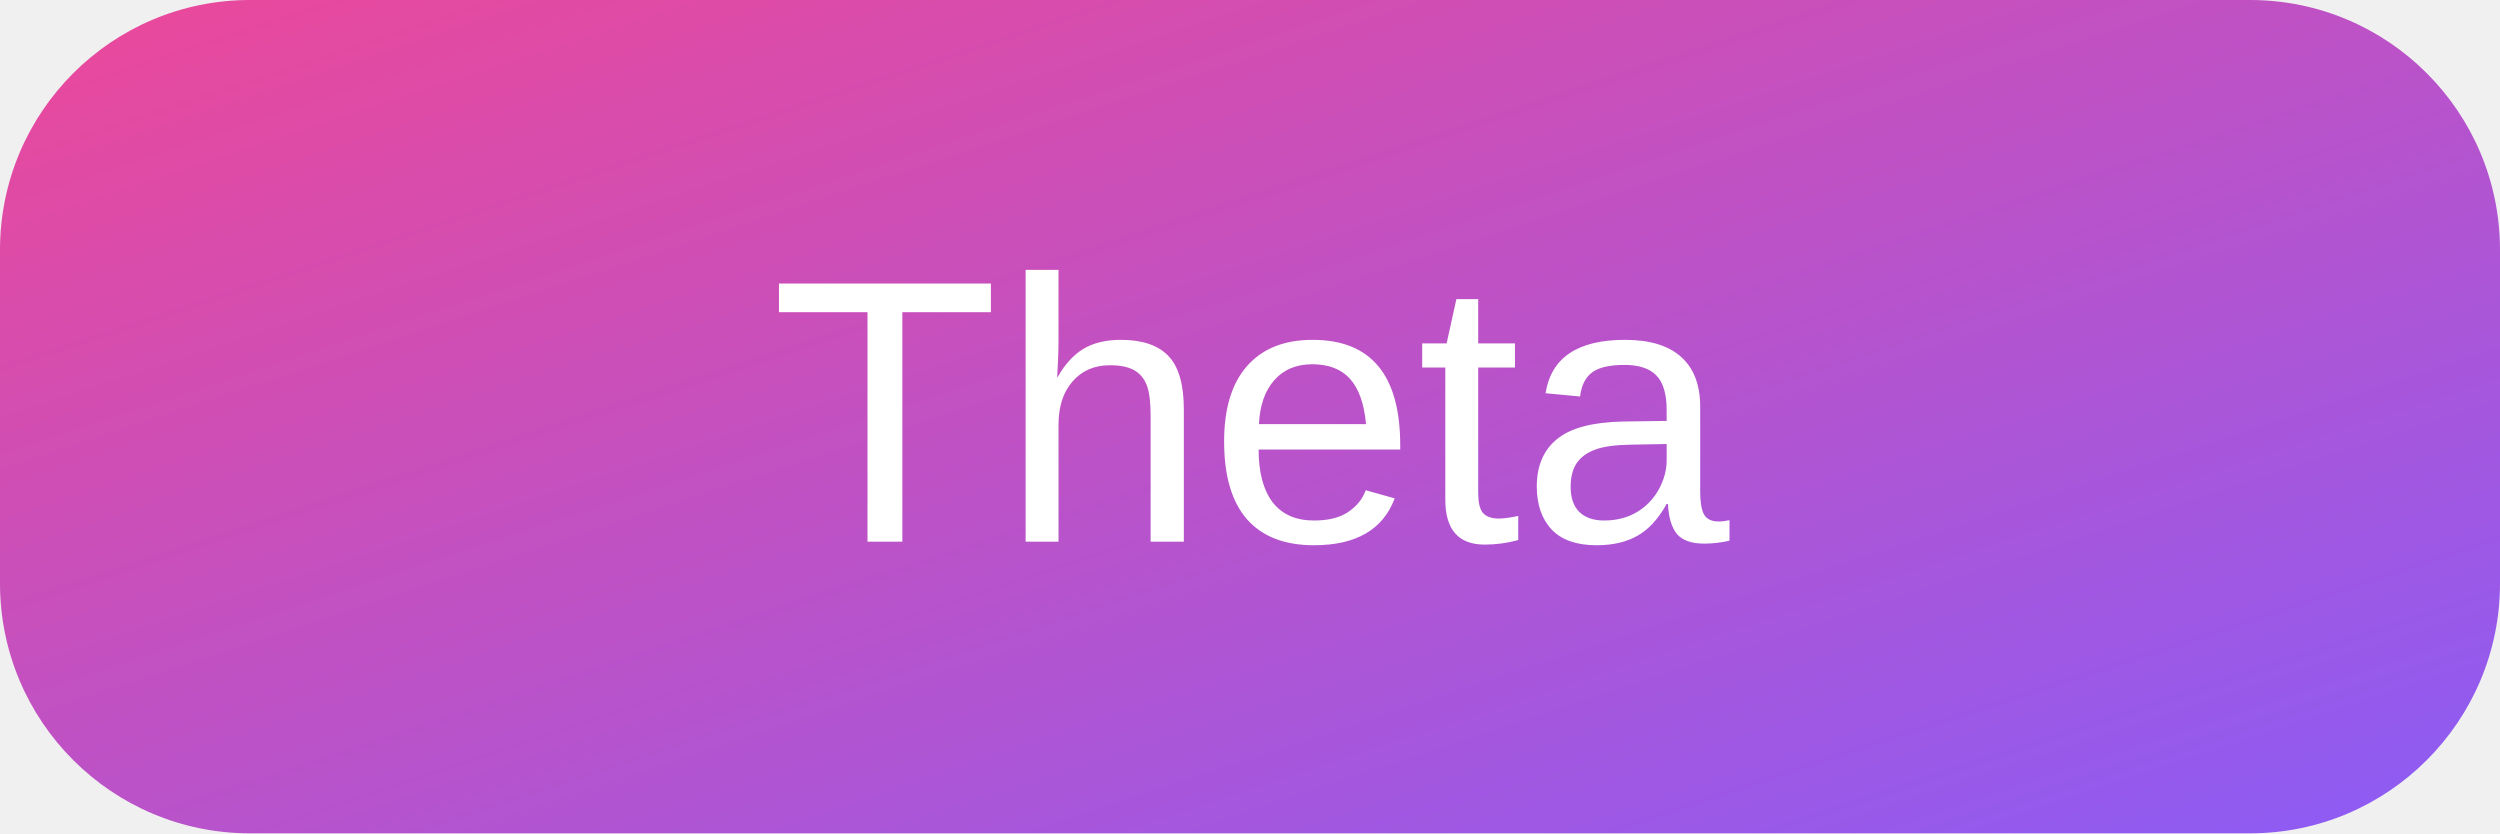
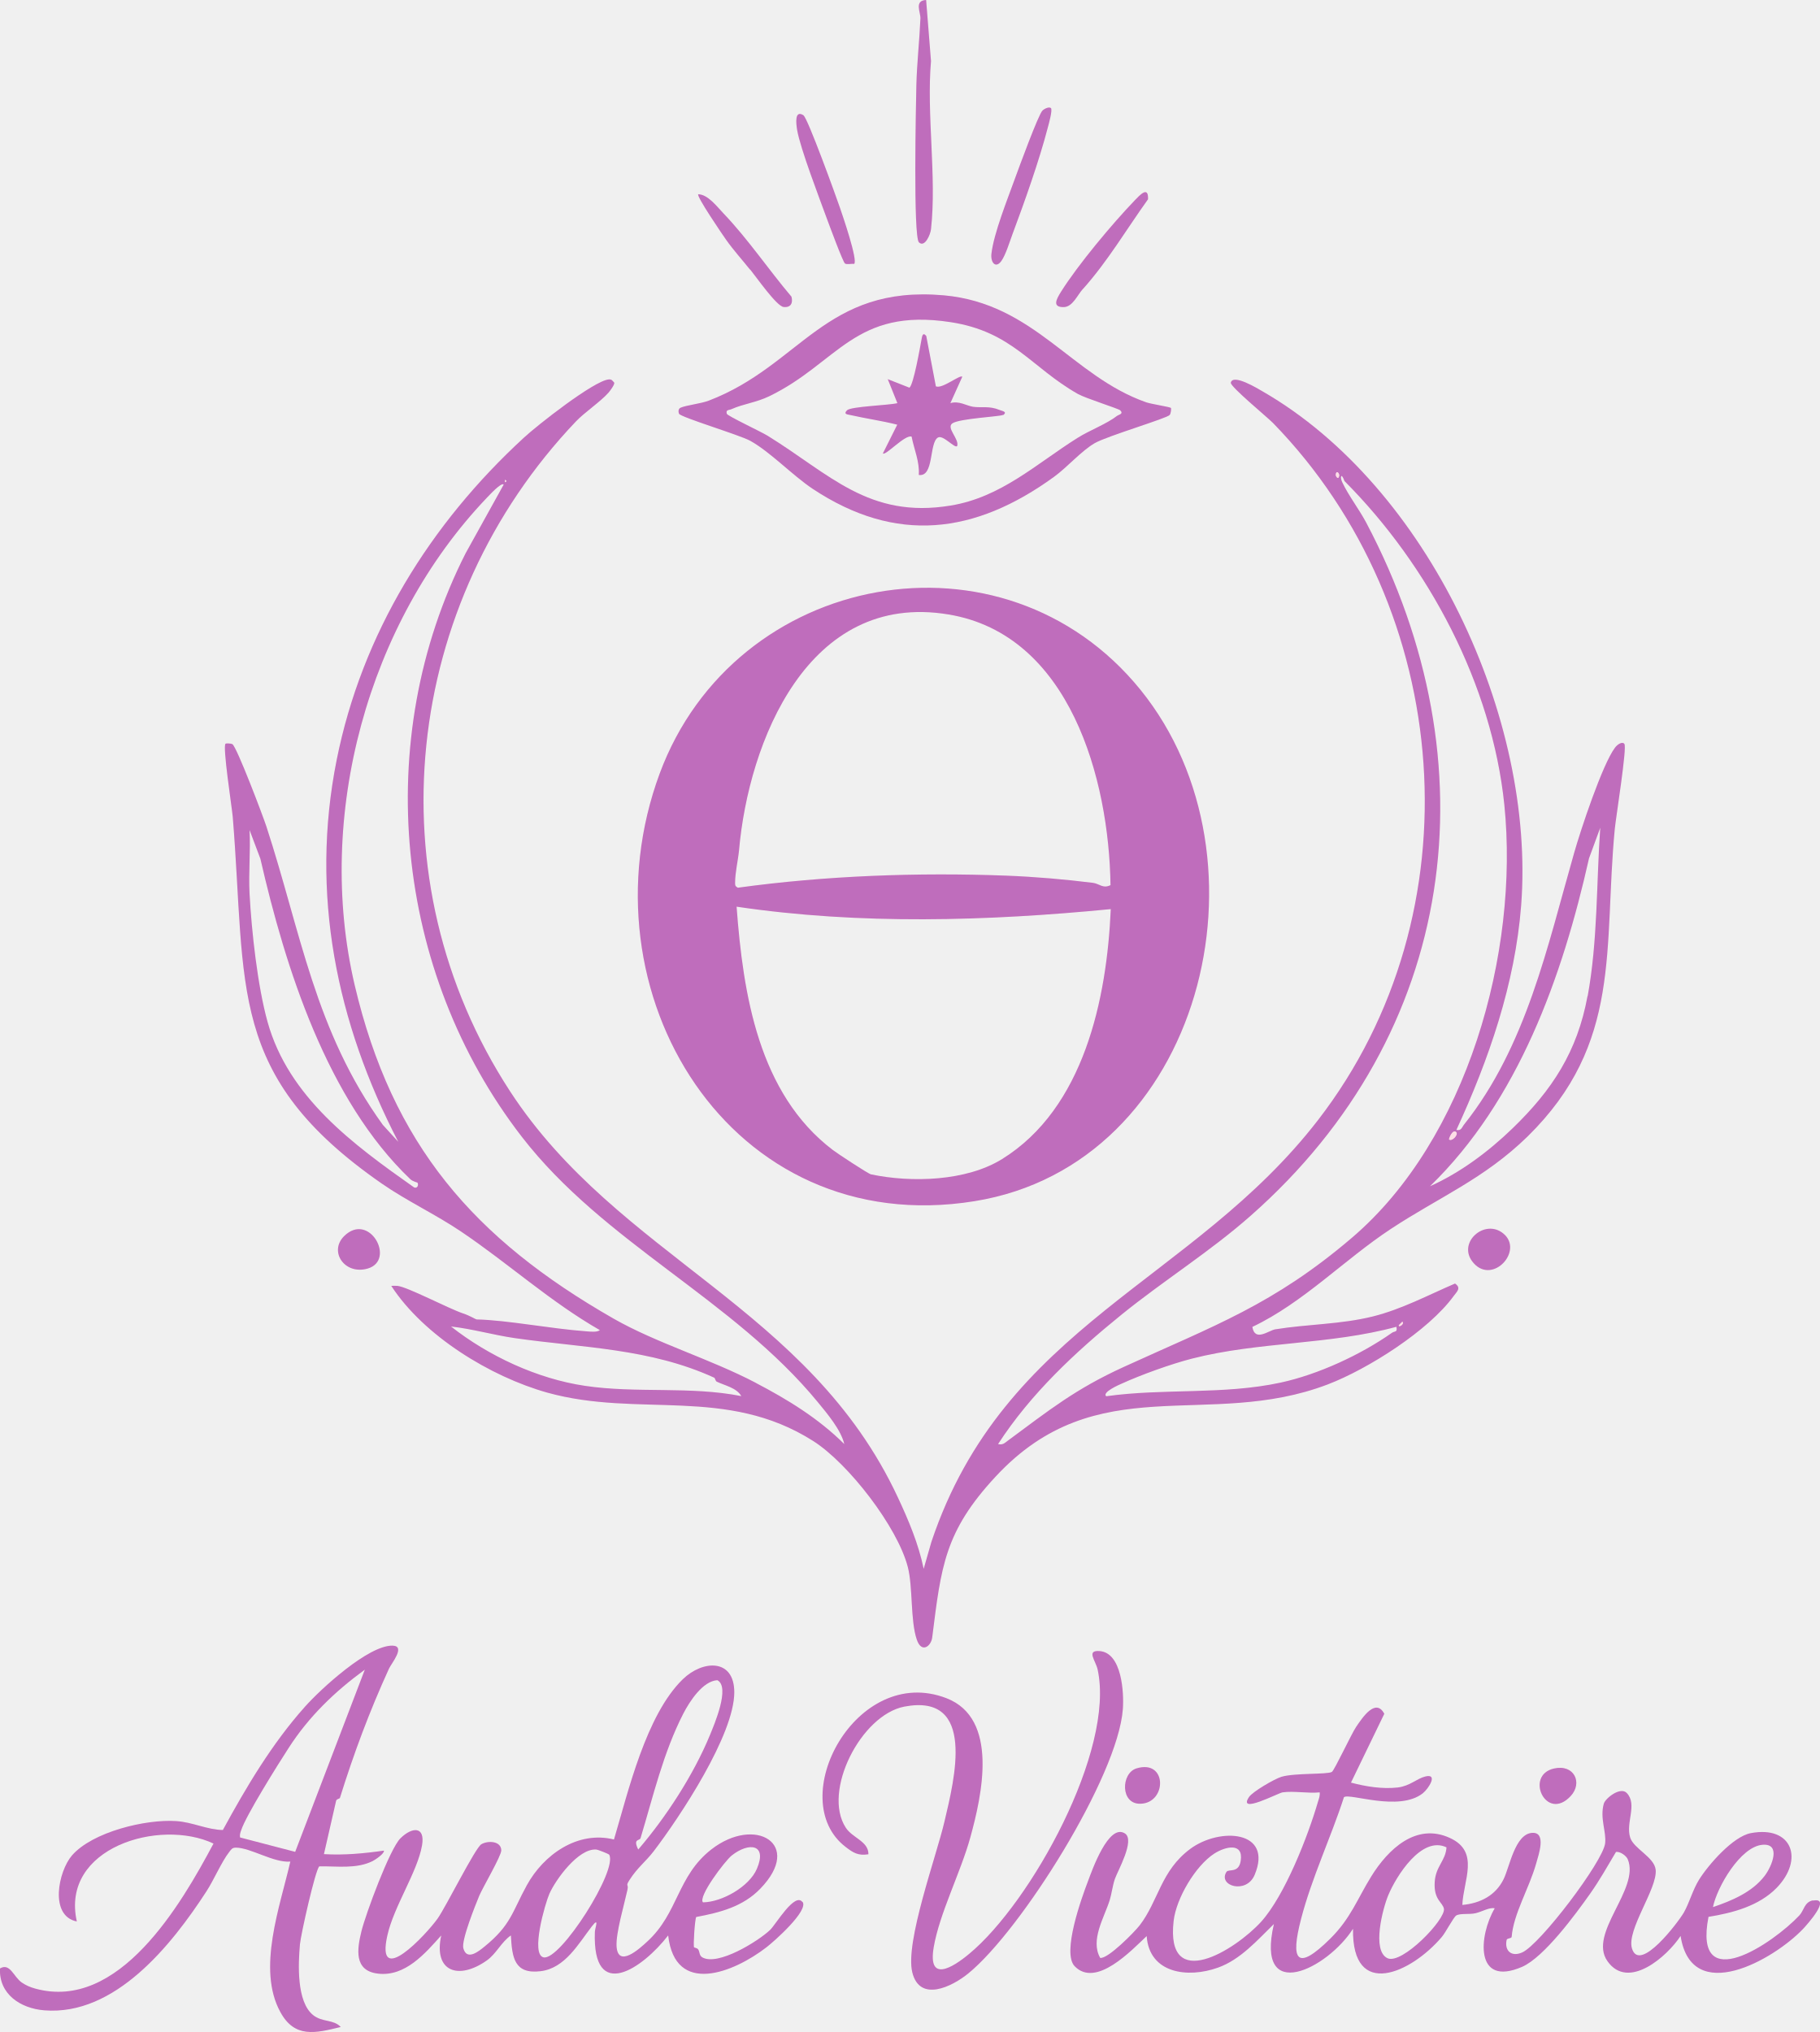
- <svg xmlns="http://www.w3.org/2000/svg" width="120" height="40" viewBox="0 0 120 40" role="img" aria-label="Theta Logo">
+ <svg xmlns="http://www.w3.org/2000/svg" id="Layer_1" data-name="Layer 1" viewBox="0 0 134.34 150">
  <defs>
-     <linearGradient id="g" x1="0" y1="0" x2="1" y2="1">
-       <stop offset="0%" stop-color="#EC4899" />
-       <stop offset="100%" stop-color="#8B5CF6" />
-     </linearGradient>
+     <style>
+       .cls-1 {
+         fill: #fcdee6;
+       }
+ 
+       .cls-2 {
+         fill: #bf6dbc;
+       }
+     </style>
  </defs>
-   <rect rx="12" width="120" height="40" fill="url(#g)" />
-   <text x="60" y="26" text-anchor="middle" font-size="18" font-family="Poppins, Arial, sans-serif" fill="white">Theta</text>
+   <g id="_3pBnTb" data-name="3pBnTb">
+     <g>
+       <path class="cls-1" d="M114.7,130.55c-2.19.5-.57,3.98,1.24,2.03.9-.98.27-2.38-1.24-2.03ZM83.89,130.54c-1.15.35-1.21,2.66.3,2.61,1.95-.06,1.98-3.3-.3-2.61ZM59.24,140.42c-.56-.79-1.98,1.65-2.39,2.04-.88.84-3.86,2.69-5.01,2.03-.24-.14-.18-.4-.3-.58-.08-.12-.29-.13-.31-.16-.07-.15.06-2.08.16-2.24,1.75-.33,3.45-.76,4.73-2.09,3.2-3.3-.38-5.41-3.61-2.9-2.53,1.97-2.43,4.69-4.72,6.79-.6.56-2.18,1.99-2.28.36-.06-.97.57-3.09.8-4.15.11-.49-.18-.23.18-.78.56-.87,1.18-1.33,1.75-2.07,1.94-2.54,5.97-8.62,5.96-11.76-.01-2.5-2.34-2.37-3.8-.95-2.72,2.65-4.02,8.27-5.08,11.83-2.68-.67-5.2,1.12-6.44,3.39-1.09,1.99-1.16,2.92-3.11,4.51-.43.35-1.31,1.08-1.57.13-.16-.58.89-3.19,1.18-3.89.27-.63,1.63-2.94,1.62-3.34-.01-.69-.97-.74-1.47-.45-.46.28-2.6,4.6-3.23,5.49-.85,1.19-4.59,5.19-3.71,1.25.48-2.16,2.22-4.69,2.56-6.65.25-1.45-.74-1.37-1.59-.53-.79.78-2.57,5.6-2.88,6.86-.32,1.31-.58,2.92,1.22,3.13,2.01.24,3.48-1.49,4.67-2.82-.59,2.7,1.29,3.31,3.36,1.85.72-.51,1.06-1.35,1.78-1.85.09,1.62.24,2.88,2.2,2.64,1.8-.22,2.78-2.02,3.77-3.3.59-.76.24.11.23.39-.2,5.29,3.55,2.68,5.41.27.51,4.5,4.84,2.74,7.25.88.55-.42,3.13-2.7,2.67-3.36ZM54.01,136.97c1.25-.99,2.65-.87,1.86.98-.56,1.32-2.57,2.46-3.98,2.48-.39-.4,1.61-3.05,2.12-3.46ZM47.28,135.69c.93-3.08,1.68-6.32,3.16-9.2.47-.91,1.44-2.4,2.51-2.46.97.49-.23,3.28-.55,4.06-1.21,2.93-3.23,6.04-5.29,8.44-.41-.82.1-.63.17-.84ZM40.12,144.49c-.97-.22.12-3.99.43-4.69.47-1.06,2.14-3.36,3.45-3.27.13,0,.93.33.96.37.69,1.1-3.61,7.87-4.84,7.59ZM81.17,121.88c-1.01-.07-.29.69-.14,1.36,1.3,5.97-4.92,17.22-9.48,20.99-1.26,1.04-3.06,2.14-2.62-.49.42-2.48,2-5.55,2.7-8.1.85-3.11,2.13-8.78-1.76-10.28-6.66-2.57-12.02,7.48-7.44,10.98.56.43.92.66,1.68.53.01-.95-1.17-1.19-1.67-1.95-1.75-2.69,1.12-8.33,4.32-8.94,5.34-1.03,3.68,5.38,2.97,8.46-.6,2.59-2.96,8.87-2.38,11.16.56,2.23,2.93,1.06,4.14.07,3.89-3.18,11.04-14.52,11.4-19.5.09-1.23-.06-4.17-1.72-4.29ZM25.08,132.75c1.04-3.33,2.18-6.39,3.63-9.57.17-.38,1.27-1.68.26-1.7-1.78-.03-5.29,3.19-6.47,4.52-2.42,2.71-4.32,5.91-6.05,9.09-1.17-.02-2.22-.58-3.45-.66-2.23-.15-6.17.79-7.69,2.54-1.01,1.18-1.68,4.46.36,4.87-1.22-5.45,6.12-7.63,10.09-5.75-2.39,4.49-6.99,12.43-13.18,10.7-.36-.1-.66-.23-.97-.44-.61-.42-.87-1.48-1.61-1.04-.09,1.9,1.52,2.95,3.27,3.09,5.23.42,9.4-4.83,11.96-8.77.56-.86,1.12-2.19,1.69-2.92.15-.19.21-.32.49-.32,1.08,0,2.79,1.13,4.02,1.03-.75,3.29-2.48,7.92-.74,11.1,1.06,1.95,2.58,1.57,4.46,1.11-.54-.58-1.36-.33-2.04-.88-1.23-.99-1.1-3.77-.97-5.23.06-.69,1.14-5.52,1.43-5.75,1.31-.02,2.74.21,3.94-.39.16-.08.87-.54.83-.77-1.47.21-2.93.35-4.43.26l.9-3.94c.04-.14.26-.15.27-.2ZM21.78,136.7l-4.06-1.06c-.04-.19.02-.36.08-.53.35-1.09,2.74-4.9,3.5-6.07,1.49-2.32,3.41-4.17,5.63-5.79l-5.14,13.45ZM25.39,91.26c-1.13,1.14.06,2.88,1.76,2.38,2.09-.62.09-4.24-1.76-2.38ZM110.98,91.07c-1.4-1.18-3.53.73-2.19,2.19,1.42,1.55,3.69-.94,2.19-2.19ZM84.19,50.93c-10.12-12.5-29.96-8.79-35.5,6.18-5.95,16.11,5.2,34.47,23.24,31.56,16.82-2.71,22.38-25.23,12.26-37.74ZM54.26,65.16c0-.75.22-1.66.29-2.39.7-7.97,5.07-19.15,15.47-17.41,8.96,1.49,11.84,12.16,11.95,19.98-.56.28-.82-.11-1.3-.17-2.08-.26-4.29-.45-6.38-.53-6.55-.25-13.36,0-19.83.89-.19-.12-.2-.15-.2-.36ZM73.97,85.56c-2.64,1.64-6.69,1.76-9.68,1.13-.22-.05-2.51-1.56-2.82-1.8-5.48-4.17-6.62-11.5-7.1-17.96,9.11,1.35,18.47,1.07,27.62.18-.29,6.64-1.98,14.7-8.02,18.45ZM119.89,54.9c-.17-.18-.52.07-.68.29-.93,1.22-2.55,6.12-3.02,7.78-1.97,6.88-3.52,14.26-8.12,20.04-.17.21-.2.48-.57.4,2.4-5.21,4.33-10.78,4.78-16.56,1.07-13.81-6.86-30.91-19.07-37.95-.36-.21-2.21-1.34-2.36-.65-.06.28,2.7,2.55,3.12,2.98,13.37,13.73,15.13,36.16,3.32,51.45-9.25,11.97-23.16,15.1-28.54,31.14l-.57,1.99c-.38-1.84-1.11-3.57-1.9-5.26-6.55-14.06-20.62-17.71-28.63-29.99-10.21-15.66-7.89-36.06,4.87-49.46.64-.67,1.81-1.45,2.4-2.12.12-.14.45-.58.42-.73-.14-.15-.18-.26-.41-.24-1.1.1-5.28,3.39-6.25,4.29-6.92,6.36-11.96,14.45-13.83,23.8-1.97,9.87-.02,19.38,4.55,28.19l-1.14-1.25c-5.02-6.94-6.05-14.23-8.6-22.04-.25-.76-2.19-5.89-2.51-6.07-.1-.05-.45-.07-.5-.03-.24.15.47,4.71.53,5.4,1.03,12.63-.46,19.11,11,27.07,1.86,1.29,3.97,2.27,5.85,3.54,3.46,2.33,6.6,5.19,10.25,7.28-.22.17-.7.11-.97.09-2.73-.2-5.85-.83-8.13-.88-.06,0-.5-.28-.99-.44-1.1-.37-4.14-1.98-4.87-2.04-.15-.01-.3,0-.44,0,2.4,3.69,7.31,6.7,11.51,7.88,6.75,1.88,13.22-.5,19.63,3.57,2.6,1.65,6.23,6.35,6.99,9.31.38,1.47.18,3.94.66,5.35.35,1.04,1.06.5,1.14-.16.66-5.24.91-7.81,4.68-11.87,7.51-8.09,15.62-3.4,24.53-6.81,2.95-1.13,7.42-3.96,9.28-6.52.24-.33.58-.59.1-.92-2,.86-3.94,1.9-6.07,2.43-2.38.59-4.8.56-7.2.95-.48.08-1.51.95-1.69-.18,3.75-1.78,6.79-4.97,10.22-7.23,3.58-2.36,6.88-3.69,10.09-6.82,7.02-6.89,5.6-13.9,6.44-22.69.08-.84.92-6.06.71-6.29ZM30.56,87.65c-4.48-3.16-9.26-6.65-10.81-12.21-.74-2.66-1.18-6.68-1.33-9.47-.08-1.56.08-3.14,0-4.7l.8,2.12c1.85,8.07,4.93,17.8,11.06,23.65.19.18.51.24.53.26.1.11.04.47-.26.35ZM43.17,102.3c-3.51-.52-7.11-2.2-9.88-4.38,1.59.18,3.13.63,4.72.86,5.03.72,9.97.75,14.71,2.92.06.03.09.24.18.29.6.29,1.47.45,1.82,1.07-3.77-.75-7.75-.19-11.55-.76ZM55.79,102.08c-3.4-1.78-7.35-2.94-10.5-4.74-10.3-5.89-16.34-12.83-19.11-24.62-2.92-12.45.94-26.74,9.76-35.98.16-.16,1.06-1.16,1.24-.97l-2.81,5.07c-6.98,13.76-5.26,30.91,4.15,43.08,6.08,7.86,15.58,11.96,21.85,19.59.69.84,1.71,2.05,1.95,3.09-1.9-1.89-4.18-3.29-6.54-4.52ZM103.07,97.93c.1.45-.12.31-.33.46-2.3,1.62-5.44,3.07-8.2,3.67-4.25.92-8.61.41-12.89,1.01-.32-.3.98-.86,1.12-.92,1.44-.66,3.69-1.47,5.22-1.86,4.92-1.26,10.18-1.01,15.09-2.35ZM99.79,91.37c-5.8,4.95-10.16,6.48-16.85,9.54-3.57,1.63-5.49,3.18-8.55,5.44-.24.18-.37.33-.72.25,2.42-3.73,5.69-6.78,9.12-9.56,3.1-2.51,6.53-4.65,9.53-7.3,15.27-13.46,17.92-33.37,8.53-51.15-.53-1-1.31-2-1.78-3-.17-.35-.08-.77.17-.08,6.21,6.23,10.89,15.02,11.8,23.9,1.11,10.9-2.74,24.7-11.25,31.96ZM117.18,73.53c-.75,4.1-2.61,6.94-5.54,9.77-1.77,1.71-3.84,3.26-6.09,4.27,6.53-6.34,9.78-15.48,11.74-24.21l.83-2.26c-.29,4.14-.18,8.33-.93,12.44ZM86.42,30.11c-.06-.07-1.47-.29-1.81-.41-5.51-1.93-8.26-7.3-14.95-7.9-8.78-.77-10.55,5.17-17.33,7.77-.63.24-1.68.34-2.1.53-.18.08-.16.32-.11.44.11.26,4.46,1.56,5.26,2,1.49.83,3.09,2.53,4.6,3.54,6.16,4.09,11.98,3.36,17.82-.88.99-.72,2.02-1.92,3.01-2.49.9-.52,5.36-1.84,5.53-2.08.09-.12.13-.47.08-.54ZM82.48,30.68c-.79.62-2.07,1.09-2.95,1.65-3.04,1.91-5.63,4.38-9.36,4.99-6.04,1-8.93-2.33-13.52-5.16-.49-.3-2.94-1.45-3-1.61-.1-.33.17-.26.35-.35.88-.39,1.83-.49,2.78-.95,5.08-2.46,6.29-6.56,13.38-5.47,4.57.7,5.93,3.33,9.4,5.3.56.32,3.02,1.09,3.13,1.21.26.27-.1.31-.22.4ZM73.78,30.26c-.79-.33-1.36-.15-1.97-.24-.5-.08-1.03-.46-1.68-.27l.88-1.95c-.17-.17-1.49.93-1.95.71l-.71-3.72c-.27-.33-.31.05-.35.27-.1.58-.58,3.31-.89,3.55l-1.6-.63.71,1.77c-.61.17-3.44.24-3.72.53-.29.3.05.3.26.35,1.14.26,2.32.42,3.45.71l-1.06,2.12c.19.2,1.63-1.41,2.12-1.24.19.94.61,1.85.53,2.83,1.14.18.75-2.37,1.41-2.76.38-.23,1.24.82,1.42.63.18-.52-.84-1.35-.35-1.68.53-.36,3.55-.5,3.72-.62.34-.25-.09-.31-.25-.37ZM58.41,21.91c-1.68-1.98-3.21-4.26-5.01-6.15-.48-.51-1.15-1.4-1.86-1.41-.15.14,1.81,3.01,2.05,3.35.55.78,1.18,1.47,1.78,2.21.44.55,1.94,2.71,2.46,2.77.53.06.71-.29.58-.76ZM83.76,14.78c-1.68,1.74-4.19,4.74-5.46,6.76-.32.51-.68,1.14.22,1.12.65-.02,1.01-.89,1.41-1.35,1.83-2.04,3.2-4.39,4.8-6.62.04-1.03-.62-.29-.98.08ZM61.99,15.31c-.28-.82-2.37-6.6-2.68-6.79-.67-.42-.55.6-.47,1.09.24,1.38,1.64,5.02,2.18,6.5.16.43,1.19,3.25,1.35,3.35.16.1.48,0,.68.03.29-.27-.86-3.59-1.06-4.17ZM77.57,7.97c-.11-.11-.45.02-.62.18-.3.28-1.78,4.3-2.04,5.04-.54,1.51-1.56,4.04-1.73,5.54-.08.66.32,1.1.73.53.32-.44.62-1.44.83-2,.89-2.37,1.97-5.42,2.6-7.85.07-.27.36-1.31.23-1.45ZM68.72,4.51L68.36,0c-.89.04-.4.92-.42,1.36-.07,1.63-.26,3.31-.3,4.92-.04,1.41-.24,11.21.19,11.61.43.41.84-.58.89-.97.43-3.85-.34-8.47,0-12.41Z" />
+       <path class="cls-2" d="M119.89,54.9c-.17-.18-.52.07-.68.29-.93,1.22-2.55,6.12-3.02,7.78-1.97,6.88-3.52,14.26-8.12,20.04-.17.21-.2.48-.57.4,2.4-5.21,4.33-10.78,4.78-16.56,1.07-13.81-6.86-30.91-19.07-37.95-.36-.21-2.21-1.34-2.36-.65-.06.28,2.7,2.55,3.12,2.98,13.37,13.73,15.13,36.16,3.32,51.45-9.25,11.97-23.16,15.1-28.54,31.14l-.57,1.99c-.38-1.84-1.11-3.57-1.9-5.26-6.55-14.06-20.62-17.71-28.63-29.99-10.21-15.66-7.89-36.06,4.87-49.46.64-.67,1.81-1.45,2.4-2.12.12-.14.45-.58.42-.73-.14-.15-.18-.26-.41-.24-1.1.1-5.28,3.39-6.25,4.29-6.92,6.36-11.96,14.45-13.83,23.8-1.97,9.87-.02,19.38,4.55,28.19l-1.14-1.25c-5.02-6.94-6.05-14.23-8.6-22.04-.25-.76-2.19-5.89-2.51-6.07-.1-.05-.45-.07-.5-.03-.24.15.47,4.71.53,5.4,1.03,12.63-.46,19.11,11,27.07,1.86,1.29,3.97,2.27,5.85,3.54,3.46,2.33,6.6,5.19,10.25,7.28-.22.17-.7.11-.97.09-2.73-.2-5.85-.83-8.13-.88-.06,0-.5-.28-.99-.44-1.1-.37-4.14-1.98-4.87-2.04-.15-.01-.3,0-.44,0,2.4,3.69,7.31,6.7,11.51,7.88,6.75,1.88,13.22-.5,19.63,3.57,2.6,1.65,6.23,6.35,6.99,9.31.38,1.47.18,3.94.66,5.35.35,1.04,1.06.5,1.14-.16.66-5.24.91-7.81,4.68-11.87,7.51-8.09,15.62-3.4,24.53-6.81,2.95-1.13,7.42-3.96,9.28-6.52.24-.33.58-.59.1-.92-2,.86-3.94,1.9-6.07,2.43-2.38.59-4.8.56-7.2.95-.48.08-1.51.95-1.69-.18,3.75-1.78,6.79-4.97,10.22-7.23,3.58-2.36,6.88-3.69,10.09-6.82,7.02-6.89,5.6-13.9,6.44-22.69.08-.84.92-6.06.71-6.29ZM37.28,35.42c.12.06.12.12,0,.18v-.18ZM30.56,87.65c-4.48-3.16-9.26-6.65-10.81-12.21-.74-2.66-1.18-6.68-1.33-9.47-.08-1.56.08-3.14,0-4.7l.8,2.12c1.85,8.07,4.93,17.8,11.06,23.65.19.18.51.24.53.26.1.11.04.47-.26.35ZM43.17,102.3c-3.51-.52-7.11-2.2-9.88-4.38,1.59.18,3.13.63,4.72.86,5.03.72,9.97.75,14.71,2.92.06.03.09.24.18.29.6.29,1.47.45,1.82,1.07-3.77-.75-7.75-.19-11.55-.76ZM55.79,102.08c-3.4-1.78-7.35-2.94-10.5-4.74-10.3-5.89-16.34-12.83-19.11-24.62-2.92-12.45.94-26.74,9.76-35.98.16-.16,1.06-1.16,1.24-.97l-2.81,5.07c-6.98,13.76-5.26,30.91,4.15,43.08,6.08,7.86,15.58,11.96,21.85,19.59.69.84,1.71,2.05,1.95,3.09-1.9-1.89-4.18-3.29-6.54-4.52ZM106.96,84.11s.26-.8.53-.53c.17.17-.31.7-.53.53ZM98.81,35.24c-.06.12-.3-.1-.17-.35.06-.12.3.1.17.35ZM103.51,97.57c.18.16-.27.45-.26.26l.26-.26ZM103.07,97.93c.1.45-.12.31-.33.46-2.3,1.62-5.44,3.07-8.2,3.67-4.25.92-8.61.41-12.89,1.01-.32-.3.98-.86,1.12-.92,1.44-.66,3.69-1.47,5.22-1.86,4.92-1.26,10.18-1.01,15.09-2.35ZM99.79,91.37c-5.8,4.95-10.16,6.48-16.85,9.54-3.57,1.63-5.49,3.18-8.55,5.44-.24.18-.37.33-.72.25,2.42-3.73,5.69-6.78,9.12-9.56,3.1-2.51,6.53-4.65,9.53-7.3,15.27-13.46,17.92-33.37,8.53-51.15-.53-1-1.31-2-1.78-3-.17-.35-.08-.77.17-.08,6.21,6.23,10.89,15.02,11.8,23.9,1.11,10.9-2.74,24.7-11.25,31.96ZM117.18,73.53c-.75,4.1-2.61,6.94-5.54,9.77-1.77,1.71-3.84,3.26-6.09,4.27,6.53-6.34,9.78-15.48,11.74-24.21l.83-2.26c-.29,4.14-.18,8.33-.93,12.44Z" />
+       <path class="cls-2" d="M84.19,50.93c-10.12-12.5-29.96-8.79-35.5,6.18-5.95,16.11,5.2,34.47,23.24,31.56,16.82-2.71,22.38-25.23,12.26-37.74ZM54.26,65.16c0-.75.22-1.66.29-2.39.7-7.97,5.07-19.15,15.47-17.41,8.96,1.49,11.84,12.16,11.95,19.98-.56.28-.82-.11-1.3-.17-2.08-.26-4.29-.45-6.38-.53-6.55-.25-13.36,0-19.83.89-.19-.12-.2-.15-.2-.36ZM73.97,85.56c-2.64,1.64-6.69,1.76-9.68,1.13-.22-.05-2.51-1.56-2.82-1.8-5.48-4.17-6.62-11.5-7.1-17.96,9.11,1.35,18.47,1.07,27.62.18-.29,6.64-1.98,14.7-8.02,18.45Z" />
+       <path class="cls-2" d="M133.83,140.28c-.65.12-.67.75-1.01,1.11-1.94,2.07-7.87,6.08-6.71.11,1.79-.29,3.72-.8,5.03-2.14,2.03-2.09,1.16-4.62-1.91-4.04-1.31.25-3.11,2.31-3.82,3.44-.47.76-.71,1.7-1.12,2.42-.39.68-3.27,4.52-3.83,2.65-.41-1.38,1.9-4.43,1.75-5.81-.1-.93-1.62-1.55-1.88-2.37-.35-1.11.55-2.44-.25-3.29-.47-.5-1.59.39-1.7.79-.3,1.08.2,2.06.1,2.92-.15,1.34-4.81,7.49-6.13,8.06-.8.35-1.31-.14-1.14-.93.03-.13.36-.1.37-.22.14-1.72,1.28-3.55,1.81-5.42.18-.65.78-2.33-.3-2.26-1.26.08-1.66,2.51-2.1,3.41-.59,1.21-1.72,1.79-3.05,1.91.07-1.81,1.31-3.92-.91-4.94-2.5-1.16-4.57.83-5.81,2.83-1.04,1.68-1.52,3.1-3.02,4.59-2.48,2.46-2.97,1.64-2.16-1.46.78-3.01,2.2-6,3.16-8.97.39-.34,4.05,1.1,5.82-.29.43-.34,1.16-1.49.18-1.24-.64.16-1.12.7-2.03.81-1.14.13-2.36-.07-3.45-.36l2.46-5.08c-.64-1.2-1.61.28-2.07.95-.35.51-1.61,3.22-1.8,3.34-.32.2-2.75.07-3.72.36-.52.16-2.14,1.1-2.4,1.5-.86,1.3,2.15-.3,2.48-.35.83-.12,1.88.09,2.74,0,.03.24-.05.45-.12.67-.74,2.56-2.46,6.96-4.21,8.89-1.91,2.09-7.06,5.29-6.45-.07.19-1.66,1.6-4.06,3-4.97.83-.53,2.16-.84,1.95.53-.14.95-.9.58-1.05.82-.66,1.03,1.47,1.68,2.08.22,1.38-3.29-2.57-3.53-4.75-1.92-2.19,1.63-2.33,3.81-3.74,5.65-.38.49-2.34,2.49-2.91,2.4-.75-1.31.29-2.96.7-4.26.13-.4.21-1.06.38-1.56.2-.59,1.52-2.88.74-3.37-1.2-.76-2.42,2.72-2.72,3.52-.47,1.23-1.94,5.28-.99,6.28,1.58,1.64,4.2-1.17,5.32-2.22.19,2.76,3.03,3.13,5.26,2.33,1.66-.59,2.91-2.03,4.13-3.22-1.39,6,3.97,3.29,5.84.35-.09,5.27,4.29,3.27,6.55.61.28-.32.87-1.47,1.07-1.59.3-.18.98-.06,1.43-.17.5-.12,1.02-.45,1.41-.36-1.18,2-1.51,5.85,2.02,4.32,1.63-.71,3.97-3.91,5.03-5.41.69-.98,1.29-2.04,1.9-3.07.31-.05.76.28.87.54.92,2.2-2.95,5.46-1.5,7.52,1.54,2.19,4.42-.36,5.4-1.86.81,5.21,6.88,1.75,9.04-.52.3-.32,2.13-2.35.74-2.09ZM130.09,136.18c1.4-.12.71,1.58.16,2.3-.92,1.2-2.42,1.83-3.81,2.3.29-1.46,2.02-4.46,3.65-4.6ZM106.58,140.89c.16.78-3.1,4.17-4.17,3.66-1.17-.56-.34-3.68.06-4.64.59-1.42,2.47-4.42,4.3-3.54-.06.99-.8,1.39-.87,2.56-.08,1.32.58,1.48.68,1.97Z" />
+       <path class="cls-2" d="M59.24,140.42c-.56-.79-1.98,1.65-2.39,2.04-.88.84-3.86,2.69-5.01,2.03-.24-.14-.18-.4-.3-.58-.08-.12-.29-.13-.31-.16-.07-.15.06-2.08.16-2.24,1.75-.33,3.45-.76,4.73-2.09,3.2-3.3-.38-5.41-3.61-2.9-2.53,1.97-2.43,4.69-4.72,6.79-.6.56-2.18,1.99-2.28.36-.06-.97.57-3.09.8-4.15.11-.49-.18-.23.18-.78.56-.87,1.18-1.33,1.75-2.07,1.94-2.54,5.97-8.62,5.96-11.76-.01-2.5-2.34-2.37-3.8-.95-2.72,2.65-4.02,8.27-5.08,11.83-2.68-.67-5.2,1.12-6.44,3.39-1.09,1.99-1.16,2.92-3.11,4.51-.43.35-1.31,1.08-1.57.13-.16-.58.89-3.19,1.18-3.89.27-.63,1.63-2.94,1.62-3.34-.01-.69-.97-.74-1.47-.45-.46.28-2.6,4.6-3.23,5.49-.85,1.19-4.59,5.19-3.71,1.25.48-2.16,2.22-4.69,2.56-6.65.25-1.45-.74-1.37-1.59-.53-.79.78-2.57,5.6-2.88,6.86-.32,1.31-.58,2.92,1.22,3.13,2.01.24,3.48-1.49,4.67-2.82-.59,2.7,1.29,3.31,3.36,1.85.72-.51,1.06-1.35,1.78-1.85.09,1.62.24,2.88,2.2,2.64,1.8-.22,2.78-2.02,3.77-3.3.59-.76.24.11.23.39-.2,5.29,3.55,2.68,5.41.27.51,4.5,4.84,2.74,7.25.88.55-.42,3.13-2.7,2.67-3.36ZM54.01,136.97c1.25-.99,2.65-.87,1.86.98-.56,1.32-2.57,2.46-3.98,2.48-.39-.4,1.61-3.05,2.12-3.46ZM47.28,135.69c.93-3.08,1.68-6.32,3.16-9.2.47-.91,1.44-2.4,2.51-2.46.97.49-.23,3.28-.55,4.06-1.21,2.93-3.23,6.04-5.29,8.44-.41-.82.1-.63.17-.84ZM40.12,144.49c-.97-.22.12-3.99.43-4.69.47-1.06,2.14-3.36,3.45-3.27.13,0,.93.33.96.37.69,1.1-3.61,7.87-4.84,7.59Z" />
+       <path class="cls-2" d="M25.08,132.75c1.04-3.33,2.18-6.39,3.63-9.57.17-.38,1.27-1.68.26-1.7-1.78-.03-5.29,3.19-6.47,4.52-2.42,2.71-4.32,5.91-6.05,9.09-1.17-.02-2.22-.58-3.45-.66-2.23-.15-6.17.79-7.69,2.54-1.01,1.18-1.68,4.46.36,4.87-1.22-5.45,6.12-7.63,10.09-5.75-2.39,4.49-6.99,12.43-13.18,10.7-.36-.1-.66-.23-.97-.44-.61-.42-.87-1.48-1.61-1.04-.09,1.9,1.52,2.95,3.27,3.09,5.23.42,9.4-4.83,11.96-8.77.56-.86,1.12-2.19,1.69-2.92.15-.19.21-.32.49-.32,1.08,0,2.79,1.13,4.02,1.03-.75,3.29-2.48,7.92-.74,11.1,1.06,1.95,2.58,1.57,4.46,1.11-.54-.58-1.36-.33-2.04-.88-1.23-.99-1.1-3.77-.97-5.23.06-.69,1.14-5.52,1.43-5.75,1.31-.02,2.74.21,3.94-.39.16-.08.87-.54.83-.77-1.47.21-2.93.35-4.43.26l.9-3.94c.04-.14.26-.15.27-.2ZM21.78,136.7l-4.06-1.06c-.04-.19.02-.36.08-.53.35-1.09,2.74-4.9,3.5-6.07,1.49-2.32,3.41-4.17,5.63-5.79l-5.14,13.45Z" />
+       <path class="cls-2" d="M86.42,30.11c-.06-.07-1.47-.29-1.81-.41-5.51-1.93-8.26-7.3-14.95-7.9-8.78-.77-10.55,5.17-17.33,7.77-.63.24-1.68.34-2.1.53-.18.08-.16.32-.11.44.11.26,4.46,1.56,5.26,2,1.49.83,3.09,2.53,4.6,3.54,6.16,4.09,11.98,3.36,17.82-.88.99-.72,2.02-1.92,3.01-2.49.9-.52,5.36-1.84,5.53-2.08.09-.12.13-.47.08-.54ZM82.48,30.68c-.79.62-2.07,1.09-2.95,1.65-3.04,1.91-5.63,4.38-9.36,4.99-6.04,1-8.93-2.33-13.52-5.16-.49-.3-2.94-1.45-3-1.61-.1-.33.17-.26.35-.35.88-.39,1.83-.49,2.78-.95,5.08-2.46,6.29-6.56,13.38-5.47,4.57.7,5.93,3.33,9.4,5.3.56.32,3.02,1.09,3.13,1.21.26.27-.1.31-.22.4Z" />
+       <path class="cls-2" d="M71.48,145.67c-1.21.99-3.59,2.16-4.14-.07s1.78-8.57,2.38-11.16c.72-3.07,2.37-9.48-2.97-8.46-3.2.62-6.07,6.26-4.32,8.94.5.77,1.68,1,1.67,1.96-.76.12-1.12-.11-1.68-.54-4.58-3.5.78-13.55,7.44-10.98,3.89,1.5,2.62,7.17,1.76,10.28-.7,2.55-2.28,5.62-2.7,8.1-.45,2.63,1.36,1.54,2.62.49,4.55-3.77,10.78-15.02,9.48-20.99-.15-.67-.86-1.43.14-1.36,1.65.12,1.81,3.07,1.72,4.29-.37,4.98-7.51,16.32-11.4,19.5Z" />
+       <path class="cls-2" d="M68.36,0l.36,4.51c-.34,3.93.43,8.56,0,12.41-.04.39-.46,1.38-.89.97s-.22-10.2-.19-11.61c.04-1.61.23-3.29.3-4.92.02-.44-.48-1.32.42-1.36Z" />
+       <path class="cls-2" d="M77.57,7.97c.14.14-.16,1.19-.23,1.45-.63,2.43-1.71,5.47-2.6,7.85-.21.56-.51,1.56-.83,2-.41.57-.8.12-.73-.53.17-1.51,1.19-4.04,1.73-5.54.27-.74,1.74-4.76,2.04-5.04.17-.16.5-.29.62-.18Z" />
+       <path class="cls-2" d="M59.31,8.52c.31.2,2.4,5.97,2.68,6.79.2.58,1.34,3.89,1.06,4.17-.21-.03-.53.07-.68-.03s-1.19-2.92-1.35-3.35c-.54-1.48-1.94-5.12-2.18-6.5-.08-.49-.2-1.51.47-1.09Z" />
+       <path class="cls-2" d="M79.94,21.32c-.41.45-.76,1.33-1.41,1.35-.9.02-.54-.6-.22-1.12,1.27-2.02,3.78-5.02,5.45-6.76.36-.37,1.02-1.11.98-.08-1.6,2.23-2.97,4.57-4.8,6.62Z" />
+       <path class="cls-2" d="M55.36,19.9c-.59-.74-1.22-1.43-1.77-2.21-.24-.34-2.2-3.21-2.05-3.35.71.01,1.38.91,1.86,1.41,1.81,1.89,3.34,4.17,5.02,6.15.13.48-.06.82-.58.76s-2.02-2.22-2.47-2.77Z" />
+       <path class="cls-2" d="M110.98,91.07c1.49,1.25-.77,3.75-2.19,2.19-1.34-1.47.8-3.37,2.19-2.19Z" />
+       <path class="cls-2" d="M25.39,91.26c1.86-1.86,3.85,1.76,1.76,2.38-1.7.5-2.89-1.24-1.76-2.38Z" />
+       <path class="cls-2" d="M83.89,130.54c2.28-.69,2.25,2.55.3,2.61-1.51.05-1.45-2.26-.3-2.61Z" />
+       <path class="cls-2" d="M115.94,132.58c-1.81,1.95-3.43-1.53-1.24-2.03,1.5-.34,2.14,1.06,1.24,2.03Z" />
+       <path class="cls-1" d="M107.49,83.58c.17.17-.31.71-.53.53-.04-.03.26-.8.53-.53Z" />
+       <path class="cls-1" d="M98.81,35.24c-.06.12-.3-.1-.17-.35.06-.12.3.1.17.35Z" />
+       <path class="cls-1" d="M103.51,97.57c.18.16-.27.45-.26.26l.26-.26Z" />
+       <path class="cls-1" d="M37.28,35.42c.11.06.11.12,0,.18v-.18Z" />
+       <path class="cls-2" d="M74.02,30.63c-.16.12-3.19.26-3.72.62-.49.33.53,1.16.35,1.68-.18.19-1.04-.86-1.42-.63-.66.39-.27,2.93-1.41,2.76.07-.98-.35-1.89-.53-2.83-.49-.17-1.93,1.44-2.12,1.24l1.06-2.12c-1.14-.29-2.31-.45-3.45-.71-.21-.05-.55-.05-.26-.35.28-.29,3.11-.37,3.72-.53l-.71-1.77,1.6.63c.31-.24.78-2.97.89-3.55.04-.22.08-.59.35-.27l.71,3.72c.45.22,1.78-.88,1.95-.71l-.88,1.95c.64-.19,1.18.19,1.68.27.61.09,1.18-.09,1.97.24.16.07.59.12.25.37Z" />
+     </g>
+   </g>
</svg>
